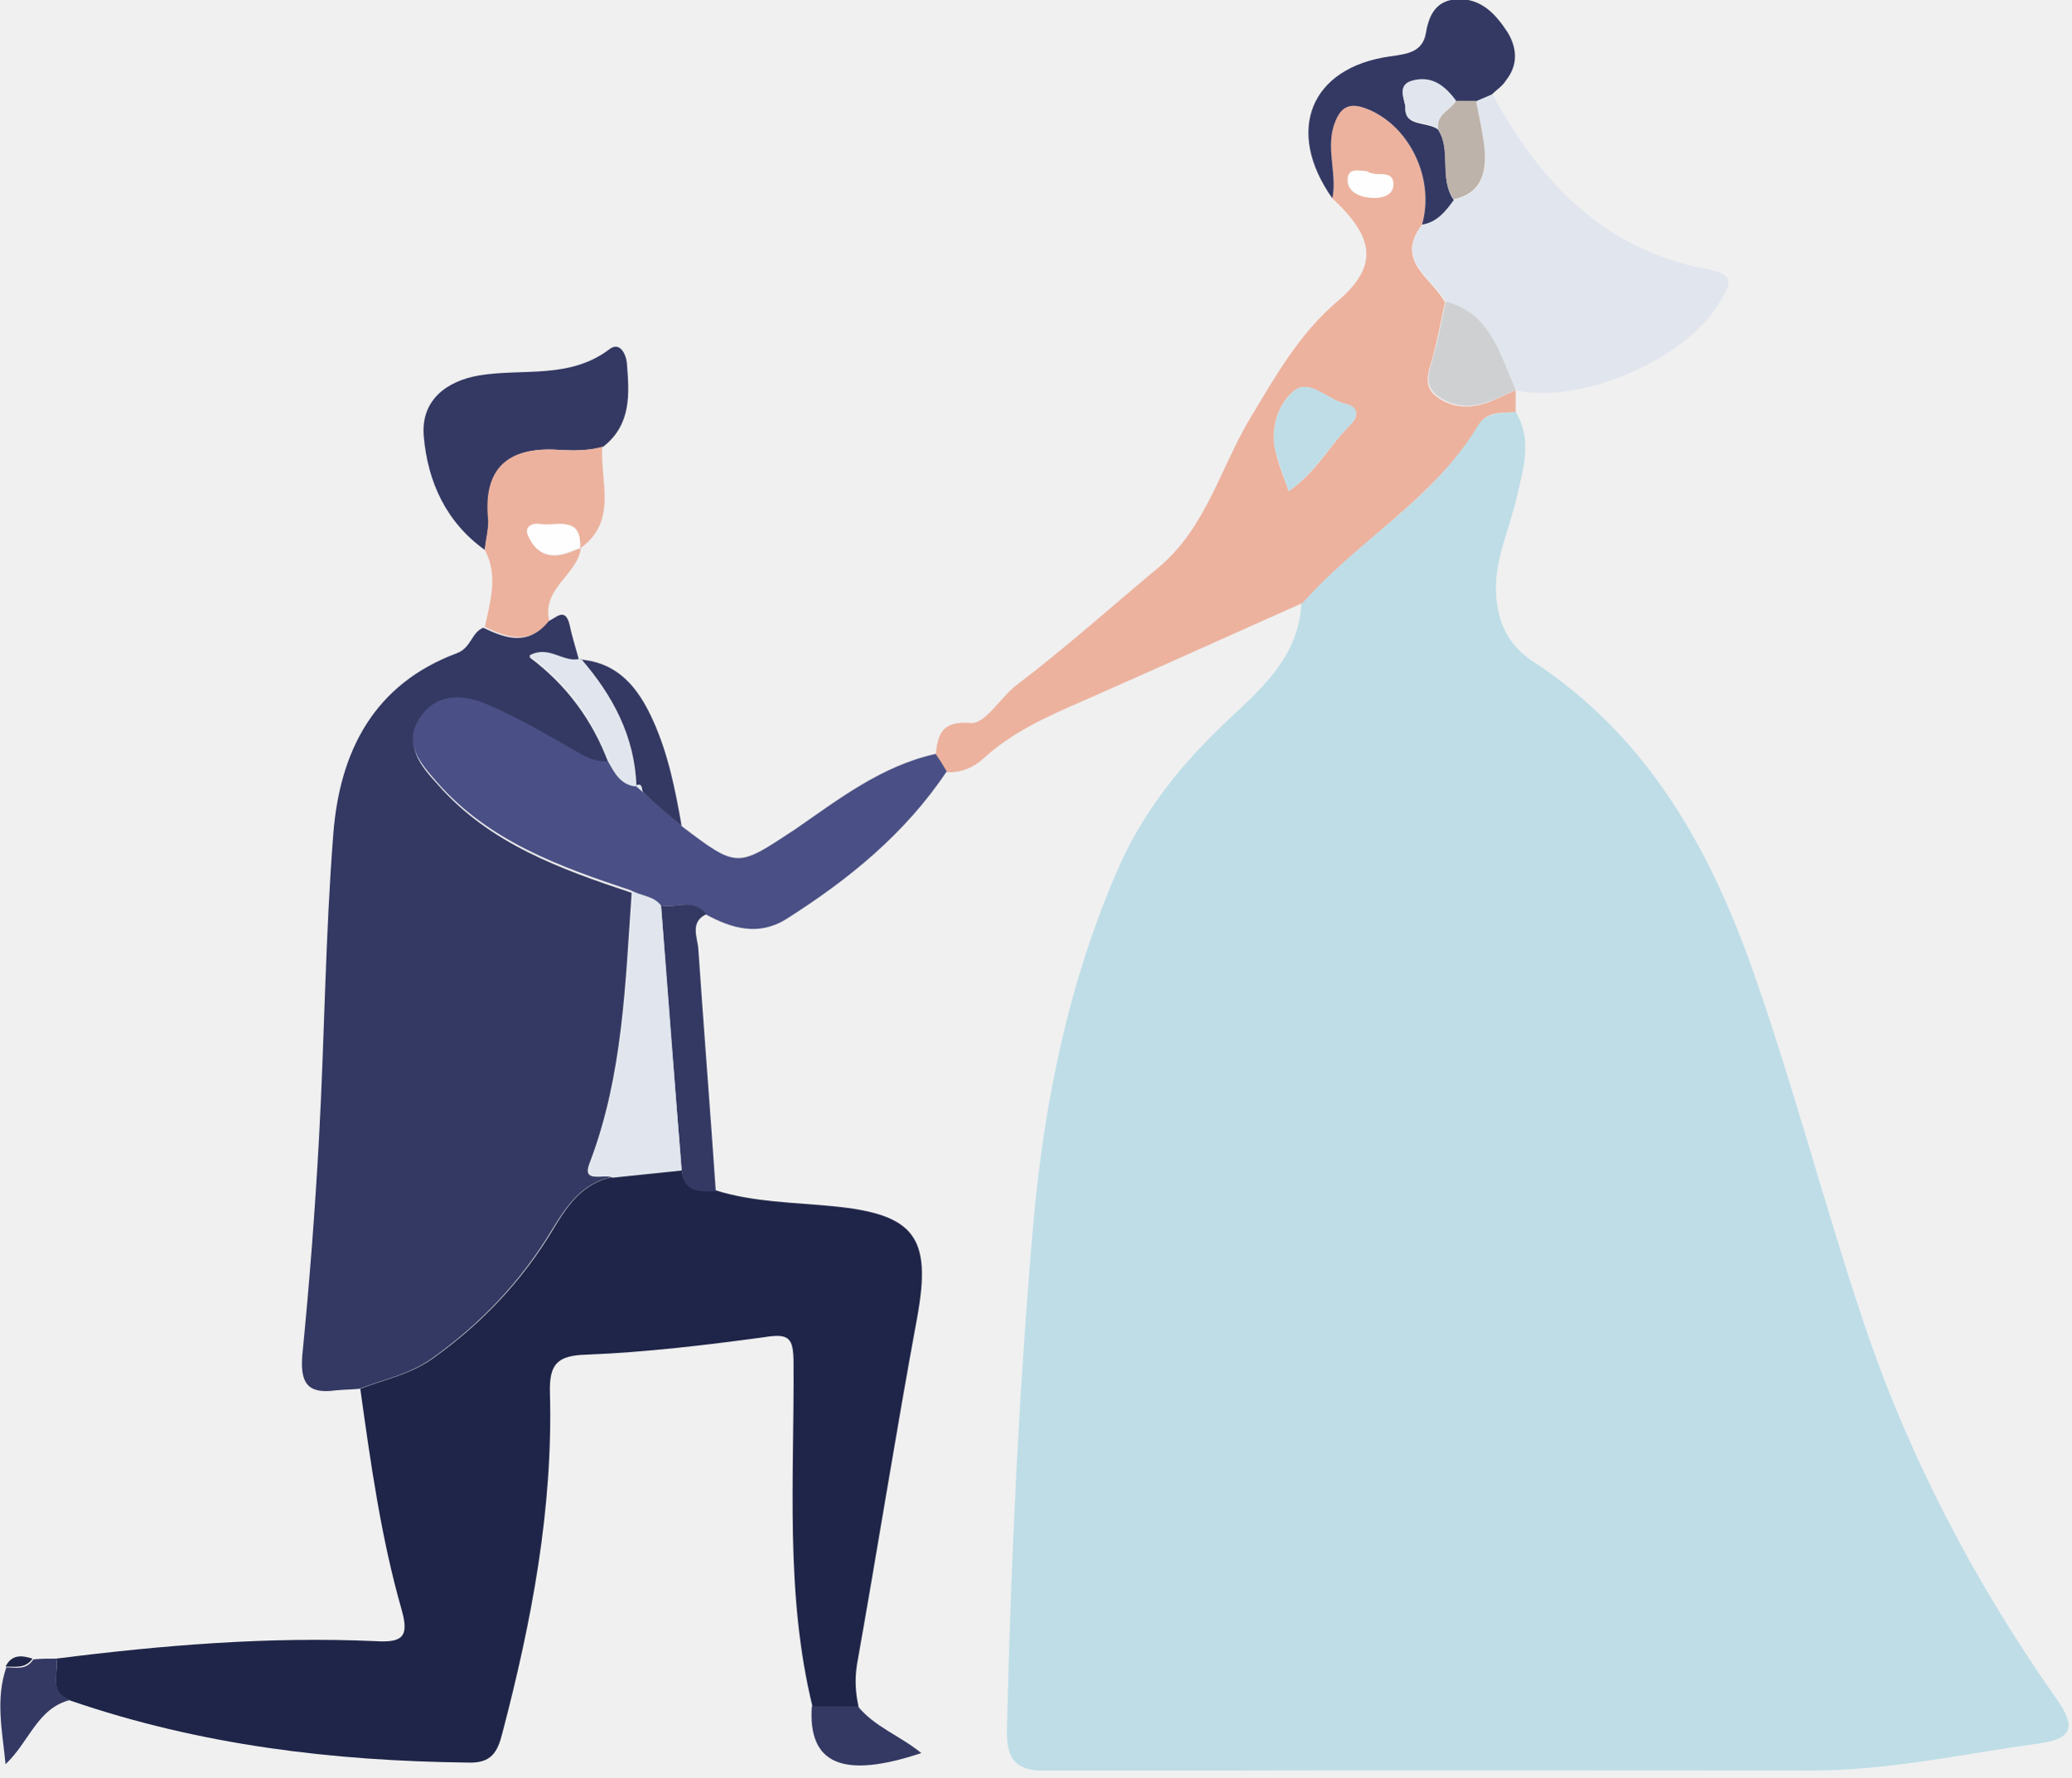
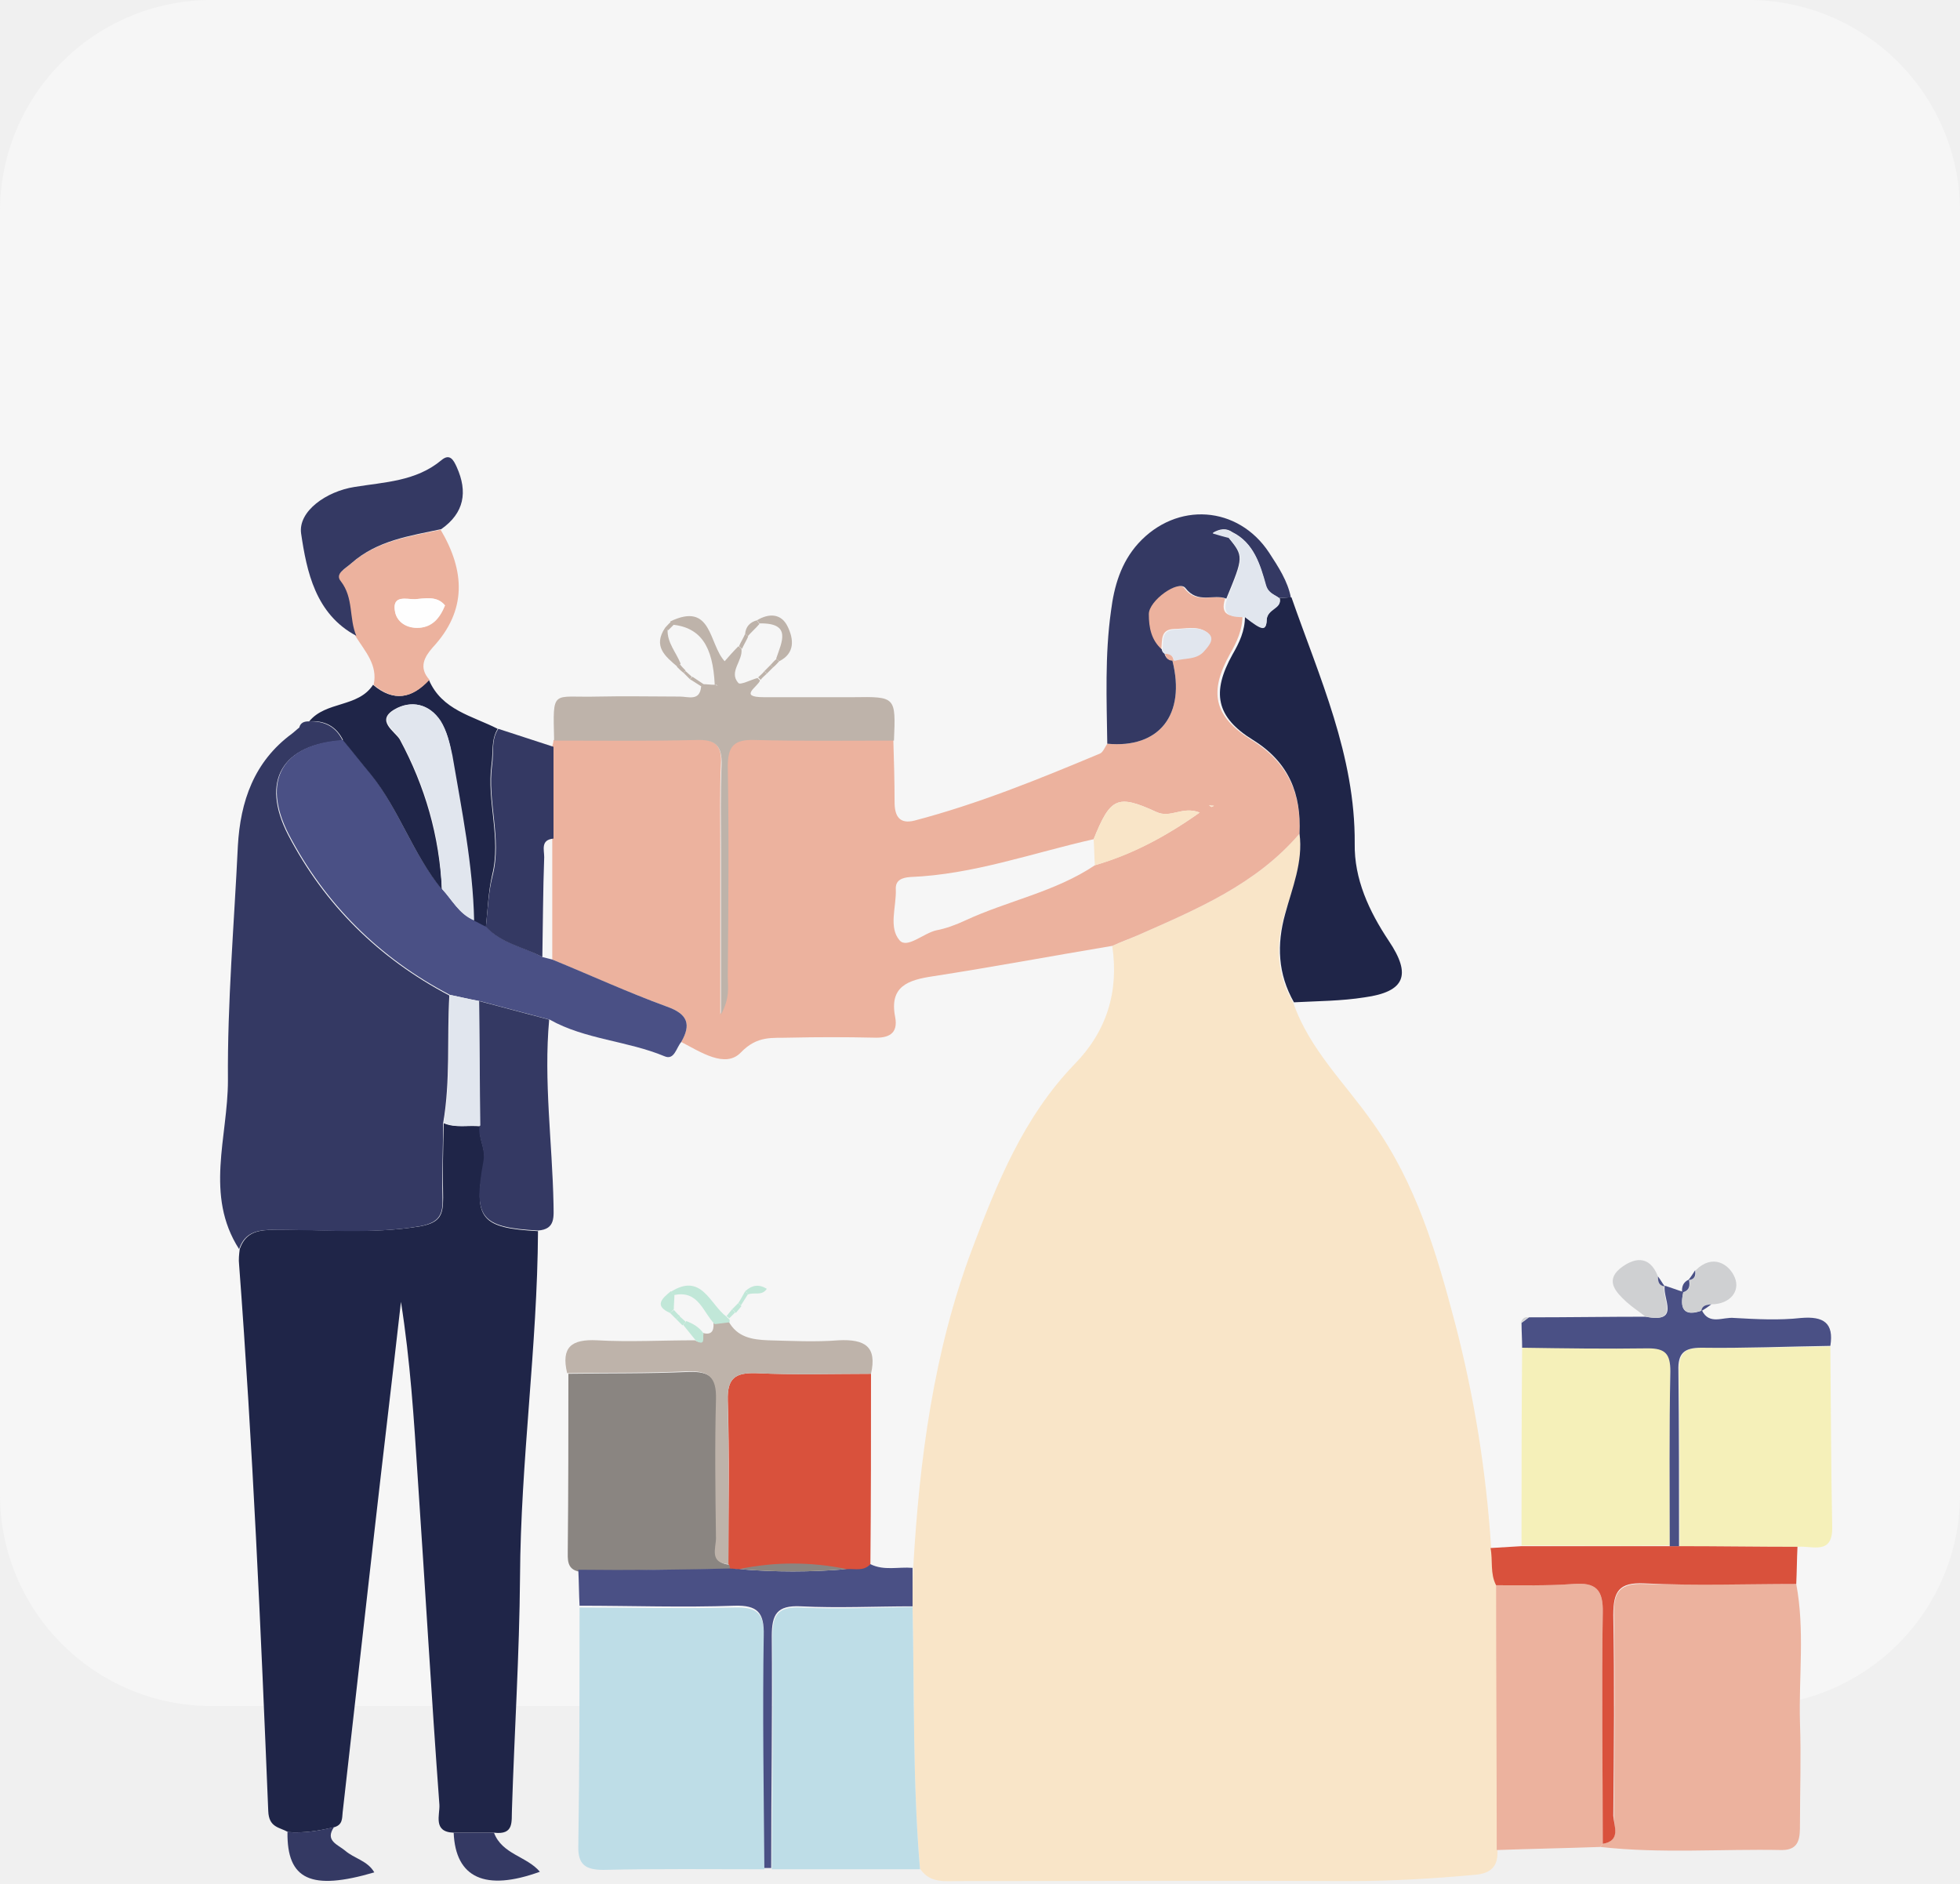
- <svg xmlns="http://www.w3.org/2000/svg" width="261" height="224" viewBox="0 0 261 224" fill="none">
-   <g clip-path="url(#clip0)">
-     <path d="M191 51.9C193.1 55.4 192 58.9 191.2 62.4C190.2 67 187.8 71.4 188.7 76.4C189.2 79.5 190.7 81.7 193.1 83.3C207.7 92.8 215.6 107.1 221.1 122.9C226.1 137.2 229.9 151.8 234.7 166.2C240.4 183.3 248.7 199.2 259.1 214C261.6 217.5 261.3 219.1 256.9 219.7C247.4 221 238 223.1 228.3 223.1C196.5 223.1 164.6 223 132.8 223.2C128.4 223.2 126.7 222.4 126.9 217.5C127.4 196.4 128.4 175.3 130.2 154.3C131.6 138.7 134.7 123.5 141.1 109C144.4 101.7 149.3 95.8 155.1 90.4C159.4 86.4 163.7 82.4 164 76C164.6 75.4 165.1 74.8 165.7 74.2C172.5 67.3 181.1 62.3 186.1 53.7C187.4 51.8 189.3 52.1 191 51.9Z" fill="#BEDDE7" />
-     <path d="M7.1 209C20.5 207.3 33.9 206.2 47.3 206.8C50.7 207 51.6 206.3 50.6 202.8C48 193.7 46.7 184.3 45.4 175C48.5 173.8 51.7 173.2 54.5 171.2C60.7 166.8 65.8 161.4 69.7 154.9C71.5 151.9 73.4 149.1 77.2 148.3C80.1 148 83 147.7 85.9 147.4C86.2 150.2 88.2 150 90.2 150C95 151.5 100 151.5 105 152C115.3 153 117.4 155.9 115.6 165.9C112.9 180.5 110.6 195.1 108 209.7C107.7 211.6 107.8 213.3 108.2 215.1C106.3 215.1 104.3 215.1 102.4 215.1C98.9 200.8 100.1 186.3 100 171.8C100 168.5 99.4 168 96.3 168.5C88.9 169.5 81.4 170.4 73.9 170.7C70.2 170.8 69.2 171.9 69.3 175.5C69.7 190.1 67 204.3 63.3 218.4C62.7 220.8 61.9 222.2 59 222.1C41.9 221.9 25.2 219.9 8.9 214.3C5.9 213.2 7.5 210.8 7.1 209Z" fill="#1F2548" />
-     <path d="M77.1 148.3C73.4 149.1 71.5 151.8 69.6 154.9C65.7 161.4 60.6 166.8 54.4 171.2C51.6 173.2 48.4 173.8 45.3 175C44.3 175.1 43.3 175.1 42.3 175.2C38.7 175.7 37.8 174.2 38.1 170.7C39 161.6 39.7 152.5 40.2 143.4C40.9 130.6 41 117.8 42 105.1C42.8 94.7 47.1 86.2 57.6 82.3C59.4 81.6 59.4 79.7 60.9 79.1C63.8 80.5 66.6 81.4 69 78.3C70 78 71.2 76.3 71.8 78.8C72.1 80.3 72.6 81.8 73 83.3L73.1 83.2C71 83.8 69.1 81.4 66.7 82.8C71.4 86.3 74.7 90.8 76.7 96.2C74.7 96.4 73.3 95.3 71.7 94.4C68.4 92.5 65.1 90.6 61.6 89.1C58.6 87.7 55.3 87.4 53.1 90.6C50.8 93.9 53 96.5 55.2 98.9C61.7 106.3 70.6 109.5 79.6 112.5C78.8 123.9 78.5 135.4 74.4 146.3C73.1 149.3 76 147.8 77.1 148.3Z" fill="#343963" />
-     <path d="M191 51.9C189.2 52.1 187.4 51.7 186.2 53.7C181.1 62.2 172.5 67.3 165.8 74.2C165.2 74.8 164.7 75.4 164.1 76C154.9 80.1 145.6 84.3 136.3 88.4C131.9 90.3 127.5 92.3 123.9 95.6C122.7 96.7 121.1 97.4 119.3 97.3C118.8 96.6 118.3 95.8 117.9 95.1C118.2 92.6 118.6 90.8 122.3 91.1C124.1 91.3 126 88 128 86.4C134.2 81.7 140 76.5 146 71.5C152 66.5 153.8 58.9 157.6 52.6C160.8 47.3 163.7 42.1 168.5 38C173.7 33.6 173.3 30 167.9 25C168.5 22 167.2 19.1 168 16.1C168.7 13.4 170 12.7 172.7 13.9C177.8 16.2 180.8 22.7 179.2 28.3C175.7 32.9 180.4 35 182.1 38.1C181.6 40.3 181.2 42.6 180.6 44.8C180.1 46.7 179.1 48.7 181.2 50.1C183.2 51.5 185.5 51.5 187.8 50.6C188.8 50.2 189.8 49.7 190.9 49.2H191C191 50.1 191 51 191 51.9ZM162.4 61.9C166 59.4 167.6 56 170.2 53.5C171.3 52.4 171.1 51.3 169.6 50.9C167.3 50.4 165 47.6 163 49.3C161 51 160 54.1 160.8 57.1C161.1 58.5 161.7 59.9 162.4 61.9ZM172.3 21.6C171.3 21.5 169.8 21.1 169.8 22.7C169.8 24.1 171.2 24.8 172.6 24.9C174 25 175.6 24.6 175.5 23.1C175.4 21.3 173.4 22.4 172.3 21.6Z" fill="#ECB29E" />
-     <path d="M117.9 95C118.4 95.7 118.9 96.5 119.3 97.2C114.1 105 107 110.8 99.1 115.8C95.6 118 92.2 117 88.9 115.2C87.3 113.2 85.1 114.5 83.2 114.1C82.3 112.9 80.7 112.9 79.5 112.2C70.5 109.2 61.6 106 55.1 98.6C52.9 96.1 50.7 93.6 53 90.3C55.2 87.2 58.5 87.5 61.5 88.8C65 90.3 68.3 92.2 71.6 94.1C73.2 95 74.7 96.1 76.6 95.9C77.4 97.3 78.1 98.8 80 99H80.1C80.4 99.3 80.7 99.5 81 99.8C82.6 101.2 84.3 102.6 85.9 104.1C93 109.5 92.9 109.3 100.2 104.5C105.7 100.7 111.1 96.5 117.9 95Z" fill="#4A5085" />
-     <path d="M182.2 38C180.5 35 175.7 32.8 179.3 28.2C181.2 27.9 182.3 26.5 183.3 25.1C186.6 24.4 187.4 21.9 187.1 19.1C186.9 17 186.4 14.9 186 12.8C186.7 12.5 187.4 12.2 188.1 11.9C194.1 23 202.2 31.5 215.1 33.9C219 34.6 217.9 36.1 216.7 38.1C212.6 45.2 199.3 51 191.1 49.2H191C188.9 44.7 187.9 39.6 182.2 38Z" fill="#E1E6EE" />
-     <path d="M61.1 69.3C56.2 65.8 53.9 60.7 53.4 55C53 50.4 56.3 48 60.4 47.3C65.9 46.4 71.8 47.8 76.8 44C78.1 43 78.9 44.6 79 45.8C79.3 49.6 79.6 53.5 76 56.3C74.2 56.8 72.5 56.8 70.6 56.7C63.9 56.2 60.9 59.2 61.6 65.4C61.6 66.7 61.2 68 61.1 69.3Z" fill="#343963" />
-     <path d="M188 11.9C187.3 12.2 186.6 12.5 185.9 12.8C185.1 12.8 184.2 12.8 183.4 12.8C182 10.9 180.3 9.5 177.8 10.3C176 10.9 177.1 12.7 177.1 13.6C177 16 179.8 15.3 181.2 16.3C183 19 181.3 22.5 183.2 25.2C182.2 26.6 181.1 28 179.2 28.3C180.8 22.7 177.8 16.2 172.7 13.9C170 12.7 168.8 13.4 168 16.1C167.2 19.1 168.5 22.1 167.9 25C161.9 16.5 165.1 8.5 175.2 7.1C177.3 6.8 179.3 6.6 179.7 4.1C180.1 1.7 181.1 -3.4431e-06 183.7 -0.1C186.7 -0.2 188.5 1.8 190 4.1C191.2 6.1 191.3 8.2 189.8 10.1C189.3 10.9 188.6 11.3 188 11.9Z" fill="#343963" />
-     <path d="M61.1 69.3C61.2 68 61.6 66.6 61.5 65.4C60.9 59.2 63.8 56.2 70.5 56.7C72.3 56.8 74.1 56.8 75.9 56.3C75.6 60.7 77.9 65.7 73.1 69.1C73.3 64.8 70 66.4 68 66.1C67.2 66 66.2 66.5 66.6 67.5C67.6 69.9 69.4 70.5 71.8 69.6C72.3 69.4 72.7 69.2 73.2 69.1C72.7 72.5 68.3 74.1 69.2 78.2C66.8 81.3 64 80.4 61.1 79C61.8 75.7 62.8 72.5 61.1 69.3Z" fill="#ECB29E" />
-     <path d="M83.3 114.1C85.2 114.5 87.4 113.1 89 115.2C86.9 116.2 87.9 118.1 88 119.6C88.7 129.8 89.5 139.9 90.2 150.1C88.2 150.2 86.2 150.3 85.9 147.5C85 136.4 84.1 125.2 83.3 114.1Z" fill="#343963" />
-     <path d="M85.9 104.1C84.3 102.7 82.6 101.3 81 99.8C80.8 99.4 81 98.6 80.1 99L80.2 99.1C80 92.8 77.2 87.6 73.2 83L73.1 83.1C78 83.5 80.5 86.8 82.3 90.8C84.2 95 85.1 99.5 85.9 104.1Z" fill="#343963" />
-     <path d="M102.3 215C104.2 215 106.2 215 108.1 215C110.2 217.6 113.4 218.7 116.1 220.9C106.2 224.2 101.8 222.3 102.3 215Z" fill="#343963" />
-     <path d="M7.1 209C7.5 210.8 6 213.3 8.9 214.2C4.7 215.2 3.7 219.5 0.7 222.3C0.3 218.2 -0.6 214.1 0.8 210.1C2 210.1 3.3 210.5 4.2 209.1C5.1 209 6.1 209 7.1 209Z" fill="#343963" />
-     <path d="M4.1 209C3.2 210.3 1.9 210 0.7 210C1.5 208.4 2.8 208.6 4.1 209Z" fill="#1F2548" />
-     <path d="M83.3 114.1C84.2 125.2 85 136.4 85.9 147.5C83 147.8 80.1 148.1 77.2 148.4C76.1 147.8 73.2 149.4 74.5 146.1C78.6 135.2 78.9 123.7 79.7 112.3C80.8 112.9 82.4 112.9 83.3 114.1Z" fill="#E1E6EE" />
-     <path d="M73.1 83C77.1 87.6 79.9 92.8 80.1 99.1C78.2 98.9 77.5 97.4 76.7 96C74.7 90.6 71.5 86.1 66.7 82.6C69.2 81.2 71 83.6 73.1 83Z" fill="#E1E6EE" />
-     <path d="M182.2 38C187.9 39.5 189 44.7 191 49.1C190 49.6 189 50.1 187.9 50.5C185.6 51.4 183.4 51.4 181.3 50C179.2 48.5 180.2 46.6 180.7 44.7C181.3 42.5 181.7 40.3 182.2 38Z" fill="#CFD0D2" />
-     <path d="M162.4 61.9C161.7 59.9 161.2 58.5 160.8 57.1C160 54.1 161 51.1 163 49.3C165 47.6 167.3 50.4 169.6 50.9C171.1 51.2 171.3 52.3 170.2 53.5C167.6 56 165.9 59.4 162.4 61.9Z" fill="#BEDDE7" />
-     <path d="M172.3 21.6C173.4 22.4 175.5 21.3 175.6 23.1C175.7 24.6 174.1 25.1 172.7 24.9C171.3 24.8 169.9 24.1 169.9 22.7C169.8 21.1 171.2 21.5 172.3 21.6Z" fill="#FEFEFE" />
-     <path d="M80.1 99C81 98.6 80.8 99.4 81 99.8C80.7 99.5 80.4 99.3 80.1 99Z" fill="#E1E6EE" />
-     <path d="M183.2 25.1C181.3 22.4 182.9 18.9 181.2 16.2C181 14.4 182.7 13.8 183.5 12.7C184.3 12.7 185.2 12.7 186 12.7C186.4 14.8 186.9 16.9 187.1 19C187.3 22 186.5 24.4 183.2 25.1Z" fill="#BEB3AA" />
-     <path d="M183.5 12.7C182.8 13.9 181 14.4 181.2 16.2C179.9 15.2 177 15.9 177.1 13.5C177.1 12.6 176 10.8 177.8 10.2C180.4 9.4 182.1 10.8 183.5 12.7Z" fill="#E1E6EE" />
-     <path d="M73.1 69C72.6 69.2 72.2 69.4 71.7 69.5C69.3 70.4 67.5 69.8 66.5 67.4C66.1 66.4 67 65.9 67.9 66C70 66.4 73.3 64.8 73.1 69C73.1 69 73.1 69.1 73.1 69Z" fill="#FEFEFE" />
-   </g>
-   <defs>
-     <clipPath id="clip0">
-       <rect width="260.7" height="223.1" fill="white" />
-     </clipPath>
-   </defs>
+ <svg xmlns="http://www.w3.org/2000/svg" width="463" height="445" viewBox="0 0 463 445" fill="none">
+   <rect width="463" height="403" rx="50" fill="#F6F6F6" />
+   <path d="M215.716 370.508C217.181 344.726 220.55 319.237 229.632 295.066C235.492 279.538 241.791 263.864 253.803 251.412C261.42 243.648 264.35 234.273 262.739 223.433C264.79 222.554 266.841 221.822 268.745 220.943C282.661 214.79 296.724 208.931 306.979 196.918C307.858 203.657 305.367 209.809 303.463 215.962C301.266 223.286 301.558 230.171 305.514 236.91C309.322 247.897 317.819 255.954 324.264 265.182C334.519 279.538 339.353 295.945 343.747 312.645C348.289 330.077 351.072 347.656 352.244 365.527C352.83 368.457 351.951 371.534 353.562 374.317C353.562 395.118 353.709 416.066 353.709 436.868C354.002 440.676 352.39 442.581 348.289 442.874C338.62 443.753 328.952 444.339 319.284 444.339C288.374 444.192 257.465 444.339 226.556 444.339C223.187 444.339 219.671 444.925 217.327 441.409C215.569 420.754 216.009 400.099 215.569 379.444C215.569 376.514 215.569 373.584 215.716 370.508Z" fill="#F9E5C8" />
+   <path d="M306.978 196.918C296.724 208.93 282.661 214.79 268.745 220.942C266.694 221.821 264.643 222.554 262.739 223.433C248.676 225.777 234.613 228.413 220.403 230.611C214.544 231.49 210.003 232.954 211.467 240.279C212.2 244.234 209.856 245.26 206.34 245.113C199.748 244.967 193.156 244.967 186.564 245.113C182.463 245.26 178.947 244.527 174.992 248.629C171.329 252.438 165.47 248.482 160.929 246.139C163.273 242.037 162.54 239.547 157.559 237.789C148.331 234.419 139.541 230.464 130.459 226.655C130.459 217.134 130.459 207.465 130.459 197.944C130.459 190.766 130.459 183.441 130.459 176.263C130.605 175.824 130.752 175.238 130.752 174.798C142.032 174.798 153.165 174.945 164.444 174.652C168.839 174.505 170.597 175.97 170.304 180.511C170.011 187.103 170.158 193.695 170.158 200.287C170.158 212.739 170.158 225.337 170.158 239.547C172.355 235.445 171.769 232.954 171.769 230.611C171.769 214.057 171.915 197.504 171.769 180.951C171.769 176.263 173.234 174.505 178.068 174.652C189.055 174.945 200.041 174.798 211.028 174.798C211.175 179.632 211.321 184.467 211.321 189.447C211.321 192.816 212.493 194.721 216.009 193.842C231.097 189.887 245.453 184.027 259.809 178.021C260.541 177.728 260.981 176.556 261.567 175.677C273.872 176.849 280.171 168.792 276.948 156.048C279.438 155.169 282.368 155.901 284.273 153.557C285.445 152.239 286.763 150.481 285.005 149.309C282.808 147.698 279.878 148.577 277.241 148.577C274.018 148.723 274.604 151.36 274.311 153.411C271.675 151.214 271.235 148.137 271.089 145.061C271.089 141.985 278.267 136.858 279.731 138.908C282.661 142.864 286.323 140.227 289.4 141.399C288.081 145.5 290.718 145.647 293.501 145.5C293.501 148.723 292.183 151.653 290.572 154.436C285.591 163.372 286.616 169.085 295.406 174.652C304.342 180.072 307.418 187.543 306.978 196.918ZM258.637 204.389C267.426 201.752 275.337 197.651 283.394 191.938C279.292 190.326 276.655 193.402 273.139 191.791C263.911 187.543 262.299 188.422 258.344 198.237C243.988 201.459 229.925 206.586 214.983 207.172C213.079 207.319 211.467 207.905 211.614 210.102C211.76 214.204 209.856 219.038 212.493 222.114C214.251 224.165 218.06 220.503 221.136 219.77C223.48 219.331 225.823 218.452 228.021 217.427C238.129 212.739 249.262 210.688 258.637 204.389ZM286.763 190.326C286.323 190.326 286.03 190.326 285.591 190.18C285.737 190.326 285.884 190.473 286.177 190.619C286.323 190.619 286.47 190.473 286.763 190.326Z" fill="#ECB29E" />
+   <path d="M127.089 290.818C126.943 318.065 122.988 345.165 122.841 372.559C122.695 390.723 121.523 409.034 120.937 427.346C120.79 430.275 121.523 433.498 116.689 432.912C113.466 432.912 110.39 432.912 107.167 432.912C102.186 432.766 103.944 428.664 103.798 426.32C101.893 400.538 100.428 374.756 98.671 348.974C97.791 335.204 96.913 321.434 94.715 307.517C92.664 325.682 90.467 343.847 88.416 362.011C85.926 383.985 83.436 406.105 80.945 428.078C80.799 429.543 80.945 431.008 79.041 431.594C75.379 432.473 71.716 433.059 68.054 432.766C66.003 431.594 63.513 431.74 63.367 427.785C61.609 384.717 59.704 341.649 56.482 298.728C56.335 297.556 56.482 296.238 56.628 295.066C57.8 291.697 59.997 290.671 63.66 290.525C75.525 290.232 87.391 291.697 99.403 289.646C104.091 288.767 104.677 286.863 104.677 282.907C104.53 277.048 104.677 271.188 104.823 265.329C107.606 266.501 110.536 265.768 113.466 266.061C112.88 268.991 114.931 271.335 114.345 274.557C111.708 287.888 113.612 290.085 127.089 290.818Z" fill="#1F2548" />
+   <path d="M104.677 265.329C104.677 271.189 104.384 277.048 104.531 282.908C104.677 286.716 103.945 288.767 99.257 289.646C87.391 291.697 75.526 290.379 63.514 290.525C59.851 290.672 57.654 291.697 56.482 295.066C48.279 282.322 53.845 268.552 53.845 255.221C53.699 236.764 55.31 218.306 56.189 199.848C56.775 189.301 59.998 179.926 68.934 173.334C69.52 172.894 70.106 172.308 70.692 171.869C70.984 170.697 71.864 170.404 72.889 170.404C76.551 170.257 79.334 171.576 80.946 174.945C66.736 175.824 61.463 184.32 68.055 197.212C76.698 213.765 89.442 226.363 106.142 235.152C105.556 245.113 106.435 255.221 104.677 265.329Z" fill="#343963" />
+   <path d="M424.316 374.17C426.367 385.01 424.902 395.997 425.195 406.837C425.488 414.894 425.195 422.951 425.195 430.862C425.195 433.938 425.195 437.014 420.947 437.014C406.591 436.721 392.381 437.893 378.025 436.282C378.172 435.989 378.465 435.696 378.611 435.549C382.86 434.817 381.248 431.447 381.248 429.104C381.395 413.283 381.541 397.462 381.248 381.641C381.102 376.075 382.567 373.877 388.573 374.17C400.438 374.463 412.304 374.17 424.316 374.17Z" fill="#ECB29E" />
+   <path d="M180.559 441.555C167.961 441.555 155.216 441.408 142.618 441.701C138.37 441.701 136.465 440.53 136.612 435.988C136.905 417.238 136.905 398.487 136.905 379.737C149.063 379.737 161.369 380.03 173.527 379.737C179.094 379.59 180.559 381.201 180.412 386.768C180.266 404.933 180.559 423.244 180.559 441.555Z" fill="#BEDDE7" />
+   <path d="M215.569 379.59C216.008 400.245 215.569 420.9 217.327 441.555C205.608 441.555 193.889 441.555 182.316 441.555C182.462 423.244 182.609 405.079 182.462 386.768C182.462 381.494 183.634 379.443 189.347 379.736C197.99 380.176 206.78 379.736 215.569 379.59Z" fill="#BEDDE7" />
+   <path d="M106.288 235.005C89.734 226.363 76.844 213.618 68.201 197.065C61.609 184.174 66.882 175.677 81.092 174.798C83.289 177.435 85.34 180.072 87.537 182.709C94.276 191.205 97.499 201.752 104.383 209.956C106.727 212.446 108.339 215.815 111.854 217.28C112.88 217.72 113.759 218.306 114.784 218.745C118.3 222.847 123.72 223.579 128.115 226.07C128.847 226.216 129.726 226.509 130.459 226.656C139.394 230.318 148.33 234.419 157.559 237.789C162.54 239.547 163.272 242.037 160.928 246.139C159.756 247.457 159.317 250.533 156.973 249.508C148.184 245.846 138.222 245.553 129.873 240.865C124.306 239.4 118.886 237.935 113.319 236.47C110.829 236.031 108.485 235.445 106.288 235.005Z" fill="#4A5085" />
+   <path d="M306.979 196.918C307.418 187.543 304.488 180.072 295.992 174.798C287.203 169.378 286.177 163.519 291.158 154.583C292.769 151.8 294.088 149.016 294.088 145.647C298.189 148.87 299.215 148.87 299.215 146.38C299.361 143.596 302.877 143.743 302.291 141.252C303.17 141.252 304.049 141.106 305.074 141.106C311.666 160.003 320.163 178.461 320.016 199.262C319.87 207.612 323.385 215.229 328.073 222.261C333.493 230.318 331.882 234.273 322.36 235.591C316.793 236.47 311.227 236.47 305.66 236.763C301.852 230.025 301.559 223.14 303.609 215.815C305.221 209.809 307.858 203.657 306.979 196.918Z" fill="#1F2548" />
+   <path d="M432.373 318.064C432.52 332.274 432.52 346.483 432.813 360.693C432.959 367.431 428.125 365.087 424.756 365.38C415.38 365.38 406.152 365.234 396.776 365.234C396.776 351.464 396.776 337.694 396.63 323.778C396.63 319.676 397.948 318.357 402.05 318.357C412.011 318.504 422.119 318.211 432.373 318.064Z" fill="#F5F0B9" />
+   <path d="M136.758 371.24C133.828 370.654 134.121 368.31 134.121 366.113C134.268 352.196 134.268 338.426 134.268 324.51C143.79 324.363 153.165 324.51 162.687 324.07C167.667 323.924 169.572 325.389 169.425 330.662C169.132 341.503 169.279 352.489 169.425 363.476C169.425 365.673 167.814 369.189 172.355 369.628C172.648 369.921 172.648 370.361 172.648 370.654C160.489 370.8 148.624 370.947 136.758 371.24Z" fill="#8A8581" />
+   <path d="M359.421 365.088C359.421 349.414 359.421 333.886 359.568 318.211C369.529 318.211 379.344 318.504 389.305 318.358C393.407 318.211 394.725 319.676 394.579 323.778C394.286 337.548 394.432 351.318 394.432 365.088C382.86 365.234 371.141 365.088 359.421 365.088Z" fill="#F5F0B9" />
+   <path d="M353.562 437.014C353.562 416.213 353.416 395.265 353.416 374.463C359.422 374.317 365.574 374.61 371.58 374.17C377 373.731 378.758 375.489 378.612 381.055C378.319 399.22 378.612 417.385 378.612 435.549C378.319 435.842 378.172 435.989 378.026 436.282C369.822 436.575 361.765 436.721 353.562 437.014Z" fill="#ECB29E" />
+   <path d="M172.355 370.508C172.501 370.069 172.355 369.776 172.062 369.483C172.062 356.592 172.355 343.701 171.916 330.81C171.769 325.536 173.673 324.218 178.654 324.364C187.59 324.804 196.672 324.511 205.755 324.511C205.755 339.599 205.755 354.541 205.608 369.629C203.997 371.387 201.946 370.655 200.041 370.801C191.545 369.043 183.049 369.043 174.552 370.801C173.82 370.655 173.087 370.655 172.355 370.508Z" fill="#D9513C" />
+   <path d="M211.175 174.944C200.188 174.944 189.201 175.091 178.215 174.798C173.381 174.652 171.916 176.263 171.916 181.097C172.209 197.65 172.062 214.204 171.916 230.757C171.916 233.101 172.502 235.591 170.304 239.693C170.304 225.483 170.304 212.885 170.304 200.434C170.304 193.842 170.158 187.25 170.451 180.658C170.597 176.116 168.986 174.652 164.591 174.798C153.312 175.091 142.178 174.944 130.899 174.944C130.606 162.493 130.313 164.837 141.153 164.544C147.599 164.397 154.191 164.544 160.636 164.544C162.54 164.544 165.324 165.716 165.617 162.2C165.763 162.053 165.91 161.76 166.056 161.614C166.935 161.614 167.961 161.76 168.839 161.76C168.986 161.907 169.279 161.907 169.425 162.053C169.279 161.907 168.986 161.907 168.839 161.76C168.4 152.532 165.47 148.283 158.878 147.551C158.732 147.258 158.439 147.112 158.292 146.819C168.253 141.984 167.375 152.092 171.183 156.194C172.209 155.022 173.234 153.85 174.406 152.678C174.699 152.825 174.846 152.971 175.138 153.264C175.578 156.047 172.062 158.684 174.406 161.321C174.846 161.907 177.336 160.589 178.947 160.149C179.094 160.296 179.387 160.589 179.533 160.735C179.094 162.2 174.26 164.69 180.412 164.69C187.444 164.69 194.475 164.69 201.507 164.69C211.614 164.544 211.614 164.544 211.175 174.944Z" fill="#BEB3AA" />
+   <path d="M304.928 141.106C304.049 141.106 303.17 141.253 302.144 141.253C300.973 140.374 299.508 140.227 298.922 138.03C297.603 133.196 296.138 128.215 291.158 125.725C289.693 124.7 288.228 124.846 286.47 125.871C287.935 126.311 288.96 126.604 290.132 126.897C293.795 131.438 293.795 131.438 289.693 141.399C286.617 140.227 282.954 142.718 280.025 138.909C278.413 136.858 271.382 141.839 271.382 145.062C271.382 148.284 271.968 151.214 274.458 153.411C274.458 153.851 274.751 154.144 275.044 154.29C275.337 155.316 275.923 156.048 277.095 155.902L276.948 156.048C280.171 168.793 273.872 176.85 261.567 175.678C261.42 165.277 260.981 154.73 262.446 144.329C263.178 138.47 264.79 132.903 268.891 128.362C277.974 118.4 292.476 119.426 299.801 130.559C301.998 133.928 304.195 137.298 304.928 141.106Z" fill="#343963" />
+   <path d="M113.173 236.471C118.74 237.936 124.16 239.4 129.727 240.865C128.408 255.368 130.459 269.87 130.752 284.373C130.752 287.302 131.338 290.379 127.09 290.672C113.613 289.939 111.708 287.742 114.199 274.265C114.785 271.189 112.734 268.698 113.32 265.769C113.32 256.1 113.173 246.285 113.173 236.471Z" fill="#343963" />
+   <path d="M114.785 218.892C113.759 218.452 112.88 217.866 111.855 217.427C111.415 204.243 108.779 191.352 106.728 178.461C106.288 175.677 105.556 172.601 103.944 170.257C101.454 166.302 97.059 165.277 93.104 167.62C88.71 170.257 93.251 172.747 94.423 174.652C100.429 185.785 103.798 197.504 104.384 210.102C97.499 201.752 94.276 191.205 87.538 182.855C85.34 180.218 83.289 177.582 81.092 174.945C79.481 171.576 76.697 170.111 73.035 170.404C76.99 165.569 84.608 167.181 88.124 161.761C92.958 165.862 97.352 164.984 101.308 160.589C104.384 167.767 111.562 169.085 117.568 172.162C115.956 174.798 116.542 177.728 116.103 180.658C114.931 189.301 118.447 197.944 116.249 206.733C115.371 210.542 115.224 214.79 114.785 218.892Z" fill="#1F2548" />
+   <path d="M378.611 435.549C378.611 417.385 378.318 399.22 378.611 381.055C378.758 375.489 377 373.731 371.58 374.17C365.574 374.61 359.421 374.463 353.415 374.463C351.95 371.68 352.683 368.604 352.097 365.674C354.587 365.527 356.931 365.381 359.421 365.234C371.14 365.234 382.713 365.234 394.432 365.234C395.164 365.234 395.897 365.234 396.629 365.234C406.005 365.234 415.234 365.381 424.609 365.381C424.462 368.311 424.462 371.24 424.316 374.17C412.304 374.17 400.438 374.61 388.426 374.024C382.42 373.731 381.102 375.928 381.102 381.495C381.395 397.315 381.248 413.136 381.102 428.957C381.248 431.301 383.006 434.817 378.611 435.549Z" fill="#D9513C" />
+   <path d="M172.355 370.508C173.088 370.508 173.82 370.654 174.553 370.654C183.049 371.387 191.545 371.387 200.042 370.654C201.946 370.508 203.997 371.24 205.608 369.482C208.831 371.094 212.2 370.068 215.569 370.361C215.569 373.438 215.569 376.514 215.569 379.444C206.78 379.444 197.991 379.883 189.201 379.444C183.488 379.151 182.316 381.348 182.316 386.475C182.463 404.786 182.17 422.951 182.17 441.262C181.584 441.262 180.998 441.262 180.559 441.262C180.412 422.951 180.119 404.64 180.412 386.329C180.559 380.909 178.947 379.151 173.527 379.297C161.368 379.737 149.063 379.297 136.905 379.297C136.758 376.514 136.758 373.731 136.612 370.801C148.624 370.947 160.49 370.801 172.355 370.508Z" fill="#4A5085" />
+   <path d="M205.754 324.51C196.672 324.51 187.736 324.803 178.653 324.364C173.673 324.217 171.768 325.536 171.915 330.809C172.208 343.7 172.061 356.591 172.061 369.482C167.52 369.189 169.132 365.674 169.132 363.33C168.985 352.343 168.839 341.503 169.132 330.516C169.278 325.243 167.374 323.778 162.393 323.924C153.018 324.364 143.496 324.217 133.974 324.364C132.509 318.211 135 316.307 141.006 316.6C148.623 317.039 156.387 316.6 164.151 316.6C166.495 317.918 165.616 315.721 165.909 314.842C167.96 315.428 168.692 314.549 168.546 312.498C169.718 312.352 170.889 312.205 172.061 312.059C174.112 315.867 177.628 316.453 181.437 316.6C187.003 316.746 192.57 317.039 198.136 316.6C204.289 316.307 207.219 318.065 205.754 324.51Z" fill="#BEB3AA" />
+   <path d="M101.454 160.589C97.352 164.984 93.104 165.863 88.27 161.761C89.295 157.073 86.219 153.851 84.022 150.335C82.264 146.233 83.436 141.399 80.359 137.444C78.895 135.686 81.385 134.514 82.85 133.196C89.002 127.775 96.62 126.75 104.091 125.139C109.804 134.807 110.39 144.182 102.186 152.972C100.282 155.169 98.817 157.659 101.454 160.589ZM105.116 143.01C103.212 140.667 100.428 141.399 97.938 141.545C96.034 141.545 92.811 140.667 93.251 144.036C93.543 146.966 96.18 148.43 99.11 148.284C102.04 148.137 103.944 146.087 105.116 143.01Z" fill="#ECB29E" />
+   <path d="M104.237 124.992C96.766 126.604 89.149 127.629 82.996 133.049C81.531 134.367 79.041 135.539 80.506 137.297C83.582 141.252 82.41 146.087 84.168 150.188C74.5 145.061 72.449 134.953 71.13 126.018C70.398 120.744 77.136 116.056 83.728 115.031C90.906 113.859 98.231 113.712 104.237 108.732C106.288 106.974 107.167 108.732 107.899 110.343C110.536 116.203 109.657 121.183 104.237 124.992Z" fill="#343963" />
+   <path d="M114.784 218.891C115.224 214.789 115.37 210.688 116.396 206.733C118.593 197.943 115.077 189.447 116.249 180.658C116.689 177.728 115.956 174.798 117.714 172.161C122.109 173.626 126.357 174.944 130.751 176.409C130.751 183.587 130.751 190.912 130.751 198.09C127.675 198.383 128.554 200.727 128.554 202.484C128.261 210.395 128.261 218.159 128.115 226.069C123.72 223.725 118.3 222.846 114.784 218.891Z" fill="#343963" />
+   <path d="M396.63 365.234C395.897 365.234 395.165 365.234 394.432 365.234C394.432 351.464 394.286 337.694 394.579 323.924C394.579 319.823 393.407 318.504 389.305 318.504C379.344 318.651 369.529 318.504 359.568 318.358C359.568 316.454 359.421 314.403 359.421 312.498C360.007 312.059 360.593 311.619 361.179 311.18C370.408 311.18 379.637 311.033 388.866 311.033C397.069 312.645 392.674 306.639 393.26 303.709C394.725 304.148 396.19 304.734 397.655 305.174C396.776 308.983 397.655 311.18 402.05 309.569C403.808 313.084 407.03 311.033 409.667 311.326C414.941 311.619 420.214 311.912 425.488 311.326C430.762 310.887 433.252 312.498 432.373 317.918C422.265 318.065 412.011 318.504 401.903 318.358C397.802 318.358 396.337 319.676 396.483 323.778C396.63 337.694 396.63 351.464 396.63 365.234Z" fill="#4A5085" />
+   <path d="M67.909 432.766C71.717 433.059 75.379 432.473 78.895 431.594C76.698 434.817 79.774 435.695 81.532 437.16C83.729 439.065 86.806 439.504 88.417 442.287C73.475 446.682 67.762 444.045 67.909 432.766Z" fill="#343963" />
+   <path d="M107.167 432.912C110.39 432.912 113.467 432.912 116.689 432.912C118.594 438.039 124.453 438.479 127.529 442.141C114.638 446.829 107.607 443.606 107.167 432.912Z" fill="#343963" />
+   <path d="M393.114 303.709C392.528 306.638 396.923 312.645 388.719 311.033C387.254 309.861 385.643 308.836 384.178 307.517C381.834 305.32 379.197 302.683 382.567 299.753C385.789 297.117 389.598 296.238 391.649 301.511C391.649 302.683 391.795 303.709 393.114 303.709Z" fill="#CFD0D2" />
+   <path d="M402.05 309.568C397.509 311.033 396.776 308.982 397.655 305.173L397.509 305.32C399.267 304.88 399.267 303.709 399.12 302.244L398.974 302.39C400.439 302.244 400.731 301.218 400.585 300.046C404.54 296.091 408.495 298.581 409.814 301.804C411.132 305.027 408.642 308.103 404.247 308.103C403.222 308.25 402.05 308.25 402.05 309.568Z" fill="#CFD0D2" />
+   <path d="M172.355 312.351C171.183 312.498 170.011 312.644 168.839 312.791C166.056 310.008 165.03 304.734 159.317 305.906C159.024 305.613 158.731 305.32 158.438 305.173C165.763 300.486 167.667 308.103 171.623 311.033C171.915 311.326 172.062 311.473 172.355 311.765C172.355 311.765 172.355 312.058 172.355 312.351Z" fill="#C1E7D8" />
+   <path d="M178.8 146.526C181.73 144.768 184.66 144.914 186.125 148.137C187.443 150.921 187.883 154.29 184.074 156.194C183.927 156.048 183.634 155.755 183.341 155.608C184.66 151.653 187.15 147.112 179.386 147.258C179.24 147.112 179.093 146.819 178.8 146.526Z" fill="#BEB3AA" />
+   <path d="M160.05 157.513C157.12 155.022 154.19 152.678 157.12 148.284C157.266 148.43 157.559 148.577 157.706 148.723C157.559 151.799 159.757 154.143 160.782 156.78C160.489 157.073 160.196 157.366 160.05 157.513Z" fill="#BEB3AA" />
+   <path d="M166.202 314.988C165.909 315.867 166.788 318.065 164.444 316.746C163.419 315.428 162.394 314.256 161.368 312.938C161.661 312.645 161.954 312.352 162.101 312.059C163.712 312.645 165.177 313.523 166.202 314.988Z" fill="#C1E7D8" />
+   <path d="M158.292 310.154C154.337 308.397 156.534 306.639 158.438 305.027C158.731 305.32 159.024 305.613 159.317 305.76C159.317 306.932 159.171 308.104 159.171 309.276C158.878 309.568 158.585 309.861 158.292 310.154Z" fill="#C1E7D8" />
+   <path d="M176.017 305.027C177.628 303.562 179.24 303.269 181.144 304.441C179.972 306.199 178.214 305.174 176.75 305.76C176.603 305.467 176.31 305.174 176.017 305.027Z" fill="#C1E7D8" />
+   <path d="M176.017 149.749C176.164 147.991 177.189 146.965 178.8 146.526C178.947 146.819 179.24 147.112 179.386 147.405C178.507 148.43 177.482 149.309 176.603 150.335C176.457 150.042 176.31 149.895 176.017 149.749Z" fill="#BEB3AA" />
+   <path d="M398.974 302.244C399.267 303.709 399.12 304.881 397.362 305.32C397.216 303.856 397.655 302.83 398.974 302.244Z" fill="#4A5085" />
+   <path d="M174.552 152.678C174.992 151.653 175.578 150.774 176.017 149.749C176.31 149.895 176.457 150.188 176.75 150.334C176.31 151.36 175.724 152.239 175.285 153.264C174.992 152.971 174.699 152.825 174.552 152.678Z" fill="#BEB3AA" />
+   <path d="M174.406 307.811C174.992 306.932 175.431 306.053 176.017 305.027C176.31 305.32 176.603 305.467 176.75 305.613C176.164 306.492 175.578 307.518 174.992 308.397C174.845 308.25 174.699 307.957 174.406 307.811Z" fill="#C1E7D8" />
+   <path d="M165.763 162.2C164.884 161.614 163.859 161.028 162.98 160.442C163.126 160.296 163.419 160.003 163.566 159.856C164.445 160.442 165.324 161.028 166.203 161.614C166.056 161.761 165.91 161.907 165.763 162.2Z" fill="#BEB3AA" />
+   <path d="M157.12 148.284C157.56 147.844 157.999 147.258 158.585 146.819C158.731 146.965 159.024 147.258 159.171 147.551C158.732 147.991 158.292 148.43 157.853 148.87C157.56 148.723 157.267 148.577 157.12 148.284Z" fill="#BEB3AA" />
+   <path d="M184.074 156.194C183.635 156.634 183.195 157.22 182.609 157.659C182.316 157.513 182.17 157.22 182.023 157.073C182.463 156.634 182.902 156.048 183.488 155.608C183.635 155.755 183.781 156.048 184.074 156.194Z" fill="#BEB3AA" />
+   <path d="M161.515 158.978C160.929 158.538 160.489 158.099 159.903 157.513C160.196 157.22 160.343 157.073 160.636 156.927C161.075 157.513 161.515 157.952 161.954 158.392L161.515 158.978Z" fill="#BEB3AA" />
+   <path d="M182.609 157.659C182.17 158.099 181.584 158.685 181.145 159.124C180.998 158.978 180.705 158.685 180.559 158.538C180.998 158.099 181.584 157.513 182.023 157.073C182.17 157.366 182.463 157.513 182.609 157.659Z" fill="#BEB3AA" />
+   <path d="M162.98 160.443C162.541 160.003 161.955 159.417 161.515 158.978C161.515 158.978 161.955 158.392 161.955 158.538C162.394 158.978 162.98 159.417 163.42 159.857C163.42 160.003 163.127 160.15 162.98 160.443Z" fill="#BEB3AA" />
+   <path d="M181.145 159.124C180.705 159.564 180.119 160.003 179.68 160.589C179.533 160.442 179.24 160.149 179.094 160.003C179.533 159.564 180.119 159.124 180.559 158.538C180.705 158.685 180.852 158.978 181.145 159.124Z" fill="#BEB3AA" />
+   <path d="M70.838 171.869C70.252 172.308 69.666 172.894 69.08 173.334C69.666 172.894 70.252 172.308 70.838 171.869Z" fill="#1F2548" />
+   <path d="M400.439 300.047C400.585 301.219 400.439 302.244 398.827 302.391C399.413 301.658 399.999 300.779 400.439 300.047Z" fill="#4A5085" />
+   <path d="M393.26 303.856C391.795 303.709 391.649 302.684 391.649 301.512C392.235 302.244 392.674 303.123 393.26 303.856Z" fill="#4A5085" />
+   <path d="M172.941 309.275C173.38 308.836 173.966 308.25 174.406 307.811C174.699 308.104 174.845 308.25 175.138 308.543C174.699 309.129 174.259 309.568 173.82 310.154C173.527 309.715 173.234 309.568 172.941 309.275Z" fill="#C1E7D8" />
+   <path d="M401.903 309.715C402.05 308.25 403.222 308.25 404.247 308.104C403.515 308.689 402.636 309.275 401.903 309.715Z" fill="#4A5085" />
+   <path d="M159.757 311.619C159.317 311.18 158.731 310.594 158.292 310.154C158.585 309.861 158.878 309.715 159.171 309.422C159.61 309.861 160.05 310.447 160.636 310.887C160.343 311.033 160.05 311.326 159.757 311.619Z" fill="#C1E7D8" />
+   <path d="M171.623 310.887C172.062 310.301 172.501 309.861 172.941 309.275C173.234 309.568 173.527 309.861 173.673 310.008C173.234 310.447 172.648 311.033 172.209 311.473C172.209 311.326 171.916 311.033 171.623 310.887Z" fill="#C1E7D8" />
+   <path d="M161.222 313.084C160.782 312.645 160.196 312.059 159.757 311.619C160.05 311.326 160.196 311.18 160.489 310.887C160.929 311.326 161.515 311.766 161.954 312.205C161.808 312.498 161.515 312.791 161.222 313.084Z" fill="#C1E7D8" />
+   <path d="M361.033 311.18C360.447 311.619 359.861 312.059 359.275 312.498C359.568 311.473 360.154 311.033 361.033 311.18Z" fill="#CFD0D2" />
+   <path d="M258.637 204.389C258.49 202.338 258.49 200.287 258.344 198.236C262.299 188.422 263.91 187.543 273.139 191.791C276.508 193.402 279.145 190.326 283.393 191.937C275.336 197.65 267.426 201.899 258.637 204.389Z" fill="#F9E5C8" />
+   <path d="M289.84 141.545C293.941 131.438 293.941 131.438 290.279 127.043C290.572 126.604 291.012 126.164 291.305 125.871C296.285 128.508 297.75 133.489 299.068 138.176C299.654 140.227 301.119 140.374 302.291 141.399C302.877 143.889 299.361 143.743 299.215 146.526C299.068 149.163 298.189 149.016 294.088 145.794C291.158 145.794 288.521 145.647 289.84 141.545Z" fill="#E1E6EE" />
+   <path d="M275.19 154.437C274.751 154.29 274.604 153.997 274.604 153.558C274.897 151.507 274.165 148.87 277.534 148.724C280.171 148.577 283.1 147.845 285.298 149.456C287.056 150.774 285.737 152.386 284.565 153.704C282.661 156.048 279.731 155.316 277.241 156.195L277.387 156.048C277.094 154.876 276.362 154.437 275.19 154.437Z" fill="#E1E6EE" />
+   <path d="M286.763 190.326C286.616 190.473 286.323 190.619 286.177 190.619C286.03 190.619 285.884 190.326 285.591 190.18C286.03 190.326 286.323 190.326 286.763 190.326Z" fill="#F9E5C8" />
+   <path d="M113.173 236.471C113.32 246.286 113.32 256.1 113.466 265.915C110.536 265.769 107.607 266.501 104.823 265.183C106.581 255.221 105.702 244.967 106.288 235.006C108.485 235.445 110.829 236.031 113.173 236.471Z" fill="#E1E6EE" />
+   <path d="M104.384 209.956C103.944 197.358 100.575 185.639 94.569 174.652C93.544 172.601 88.856 170.257 93.251 167.62C97.206 165.277 101.454 166.302 104.091 170.257C105.556 172.601 106.288 175.677 106.874 178.461C109.071 191.352 111.708 204.243 112.001 217.427C108.486 215.962 106.874 212.593 104.384 209.956Z" fill="#E1E6EE" />
+   <path d="M200.041 370.654C191.545 371.387 183.049 371.387 174.552 370.654C183.049 368.896 191.545 368.896 200.041 370.654Z" fill="#8A8581" />
+   <path d="M168.985 161.761C169.132 161.908 169.425 161.908 169.571 162.054C169.425 161.908 169.278 161.761 168.985 161.761Z" fill="#FEFEFE" />
+   <path d="M290.132 127.043C288.96 126.75 287.935 126.457 286.47 126.018C288.228 124.992 289.692 124.699 291.157 125.871C290.864 126.164 290.571 126.604 290.132 127.043Z" fill="#E1E6EE" />
+   <path d="M275.19 154.437C276.362 154.437 277.094 154.876 277.241 156.048C276.069 156.194 275.483 155.462 275.19 154.437Z" fill="#ECB29E" />
+   <path d="M105.116 143.01C103.798 146.086 102.04 147.991 99.11 148.284C96.18 148.577 93.544 146.965 93.251 144.035C92.811 140.52 96.034 141.545 97.938 141.545C100.429 141.399 103.212 140.666 105.116 143.01Z" fill="#FEFEFE" />
</svg>
